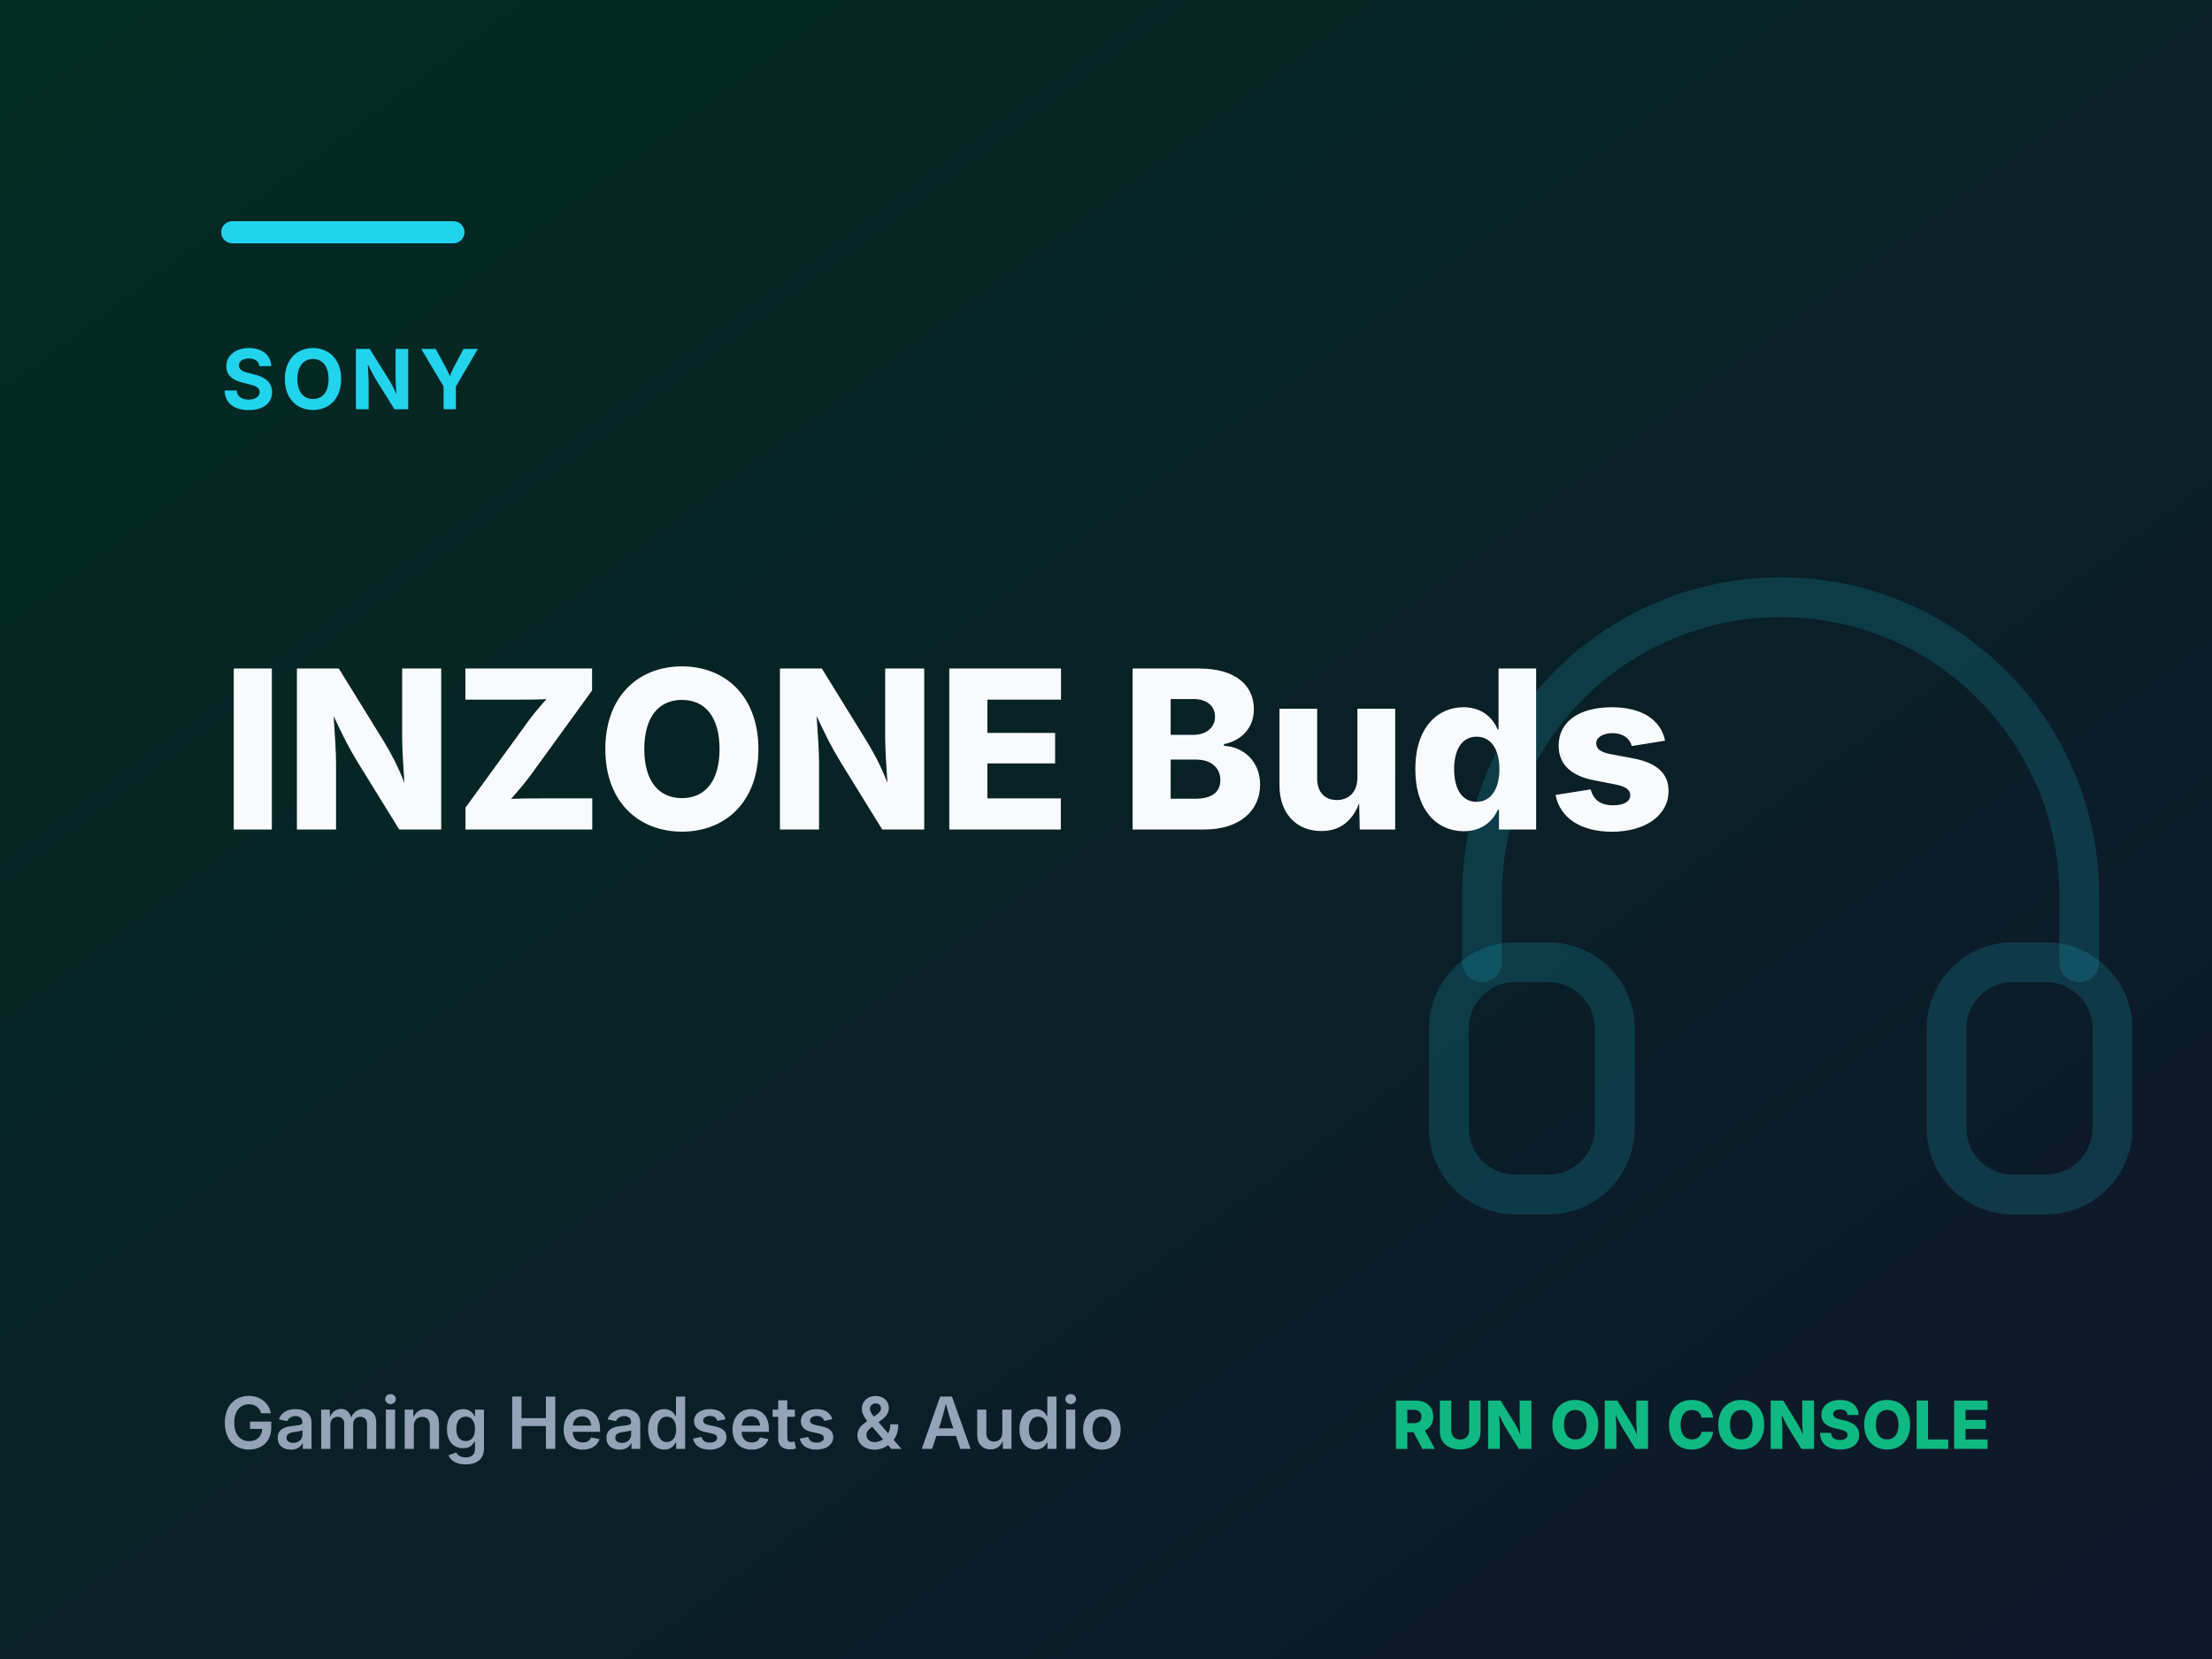
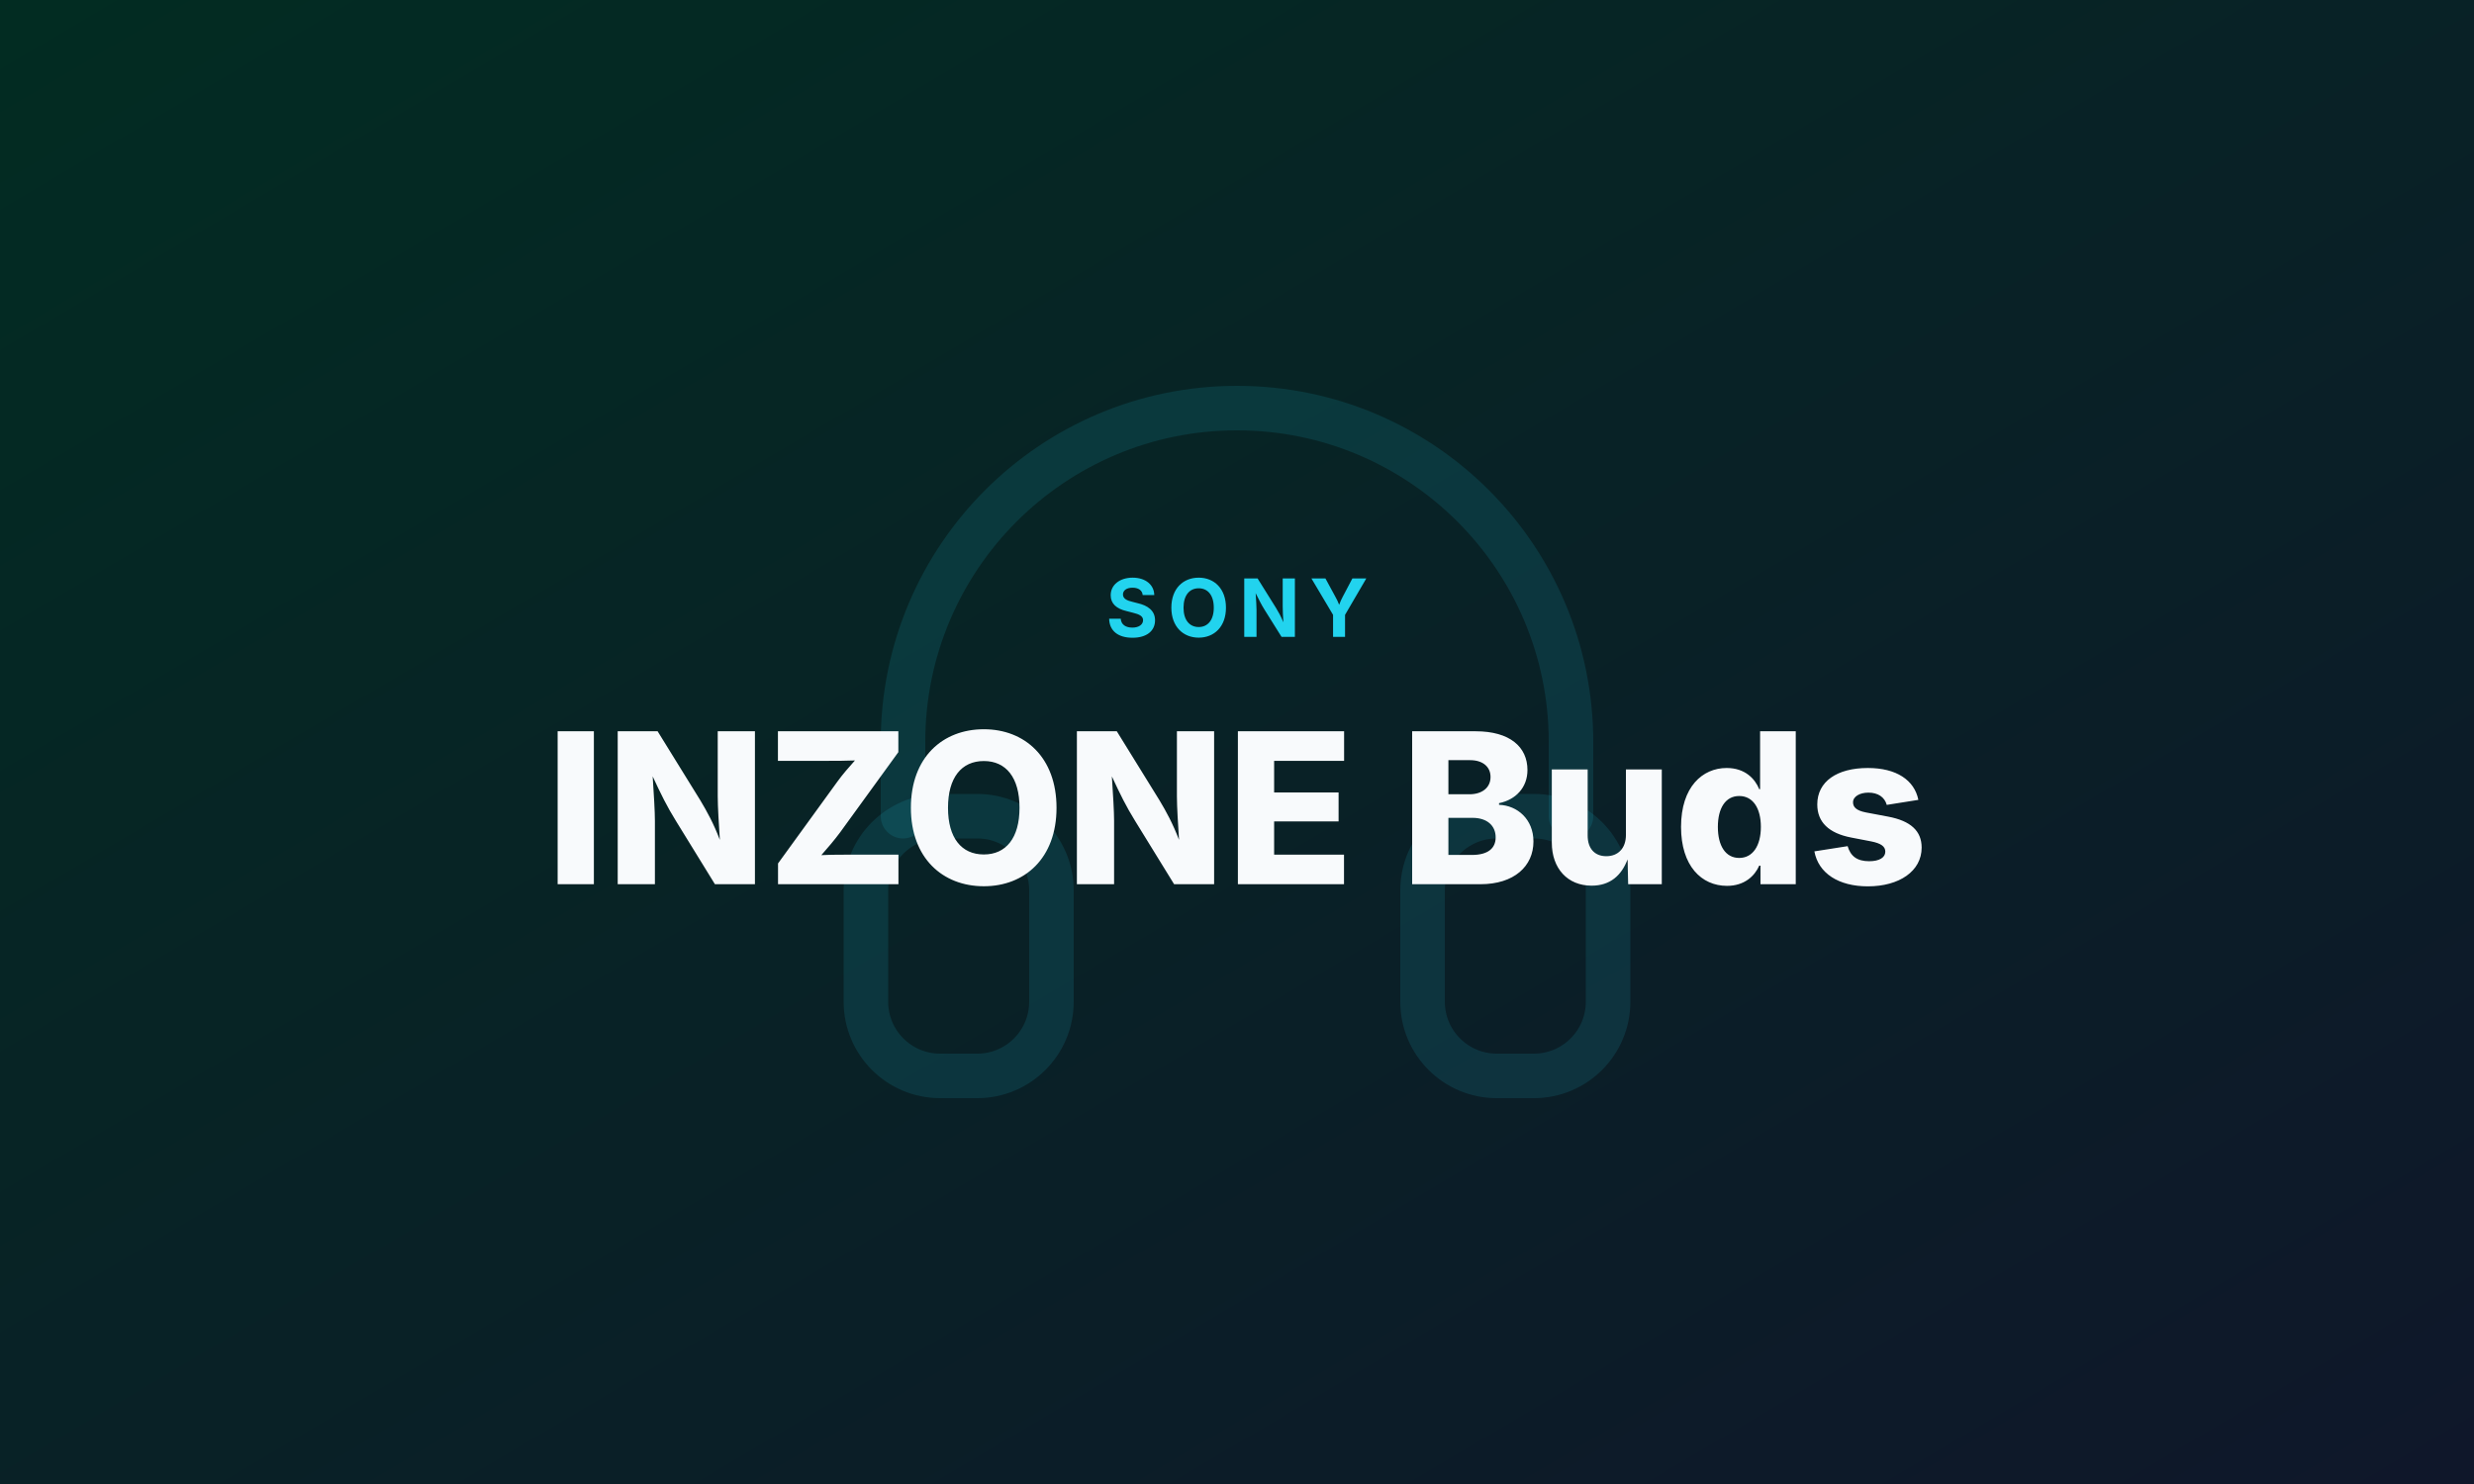
- <svg xmlns="http://www.w3.org/2000/svg" viewBox="0 0 400 300" width="400" height="300" role="img" aria-label="Sony INZONE Buds">
+ <svg xmlns="http://www.w3.org/2000/svg" viewBox="0 0 400 240" width="400" height="240" role="img" aria-label="Sony INZONE Buds">
  <defs>
    <linearGradient id="g" x1="0" y1="0" x2="1" y2="1">
      <stop offset="0" stop-color="#022c22" />
      <stop offset="1" stop-color="#0f172a" />
    </linearGradient>
  </defs>
-   <rect width="400" height="300" fill="url(#g)" />
-   <g transform="translate(250 90) scale(6)" fill="none" stroke="#22d3ee" stroke-opacity=".16" stroke-width="1.2" stroke-linecap="round" stroke-linejoin="round">
+   <rect width="400" height="240" fill="url(#g)" />
+   <g transform="translate(128 48) scale(6)" fill="none" stroke="#22d3ee" stroke-opacity=".12" stroke-width="1.2" stroke-linecap="round" stroke-linejoin="round">
    <path d="M3 14v-2a9 9 0 0 1 18 0v2" />
    <rect x="2" y="14" width="5" height="7" rx="2" />
    <rect x="17" y="14" width="5" height="7" rx="2" />
  </g>
-   <rect x="40" y="40" width="44" height="4" rx="2" fill="#22d3ee" />
-   <text x="40" y="74" font-family="Inter,Segoe UI,Arial,sans-serif" font-size="15" font-weight="700" fill="#22d3ee" letter-spacing="1">SONY</text>
-   <text font-family="Outfit,Inter,Segoe UI,Arial,sans-serif" font-size="40" font-weight="800" fill="#f8fafc">
-     <tspan x="40" y="150">INZONE Buds</tspan>
+   <text x="200" y="103" text-anchor="middle" font-family="Inter,Segoe UI,Arial,sans-serif" font-size="13" font-weight="700" fill="#22d3ee" letter-spacing="1.5">SONY</text>
+   <text text-anchor="middle" font-family="Outfit,Inter,Segoe UI,Arial,sans-serif" font-size="34" font-weight="800" fill="#f8fafc">
+     <tspan x="200" y="143">INZONE Buds</tspan>
  </text>
-   <text x="40" y="262" font-family="Inter,Segoe UI,Arial,sans-serif" font-size="13" font-weight="600" fill="#94a3b8">Gaming Headsets &amp; Audio</text>
-   <text x="360" y="262" text-anchor="end" font-family="Inter,Segoe UI,Arial,sans-serif" font-size="12" font-weight="800" fill="#10b981">RUN ON CONSOLE</text>
</svg>
